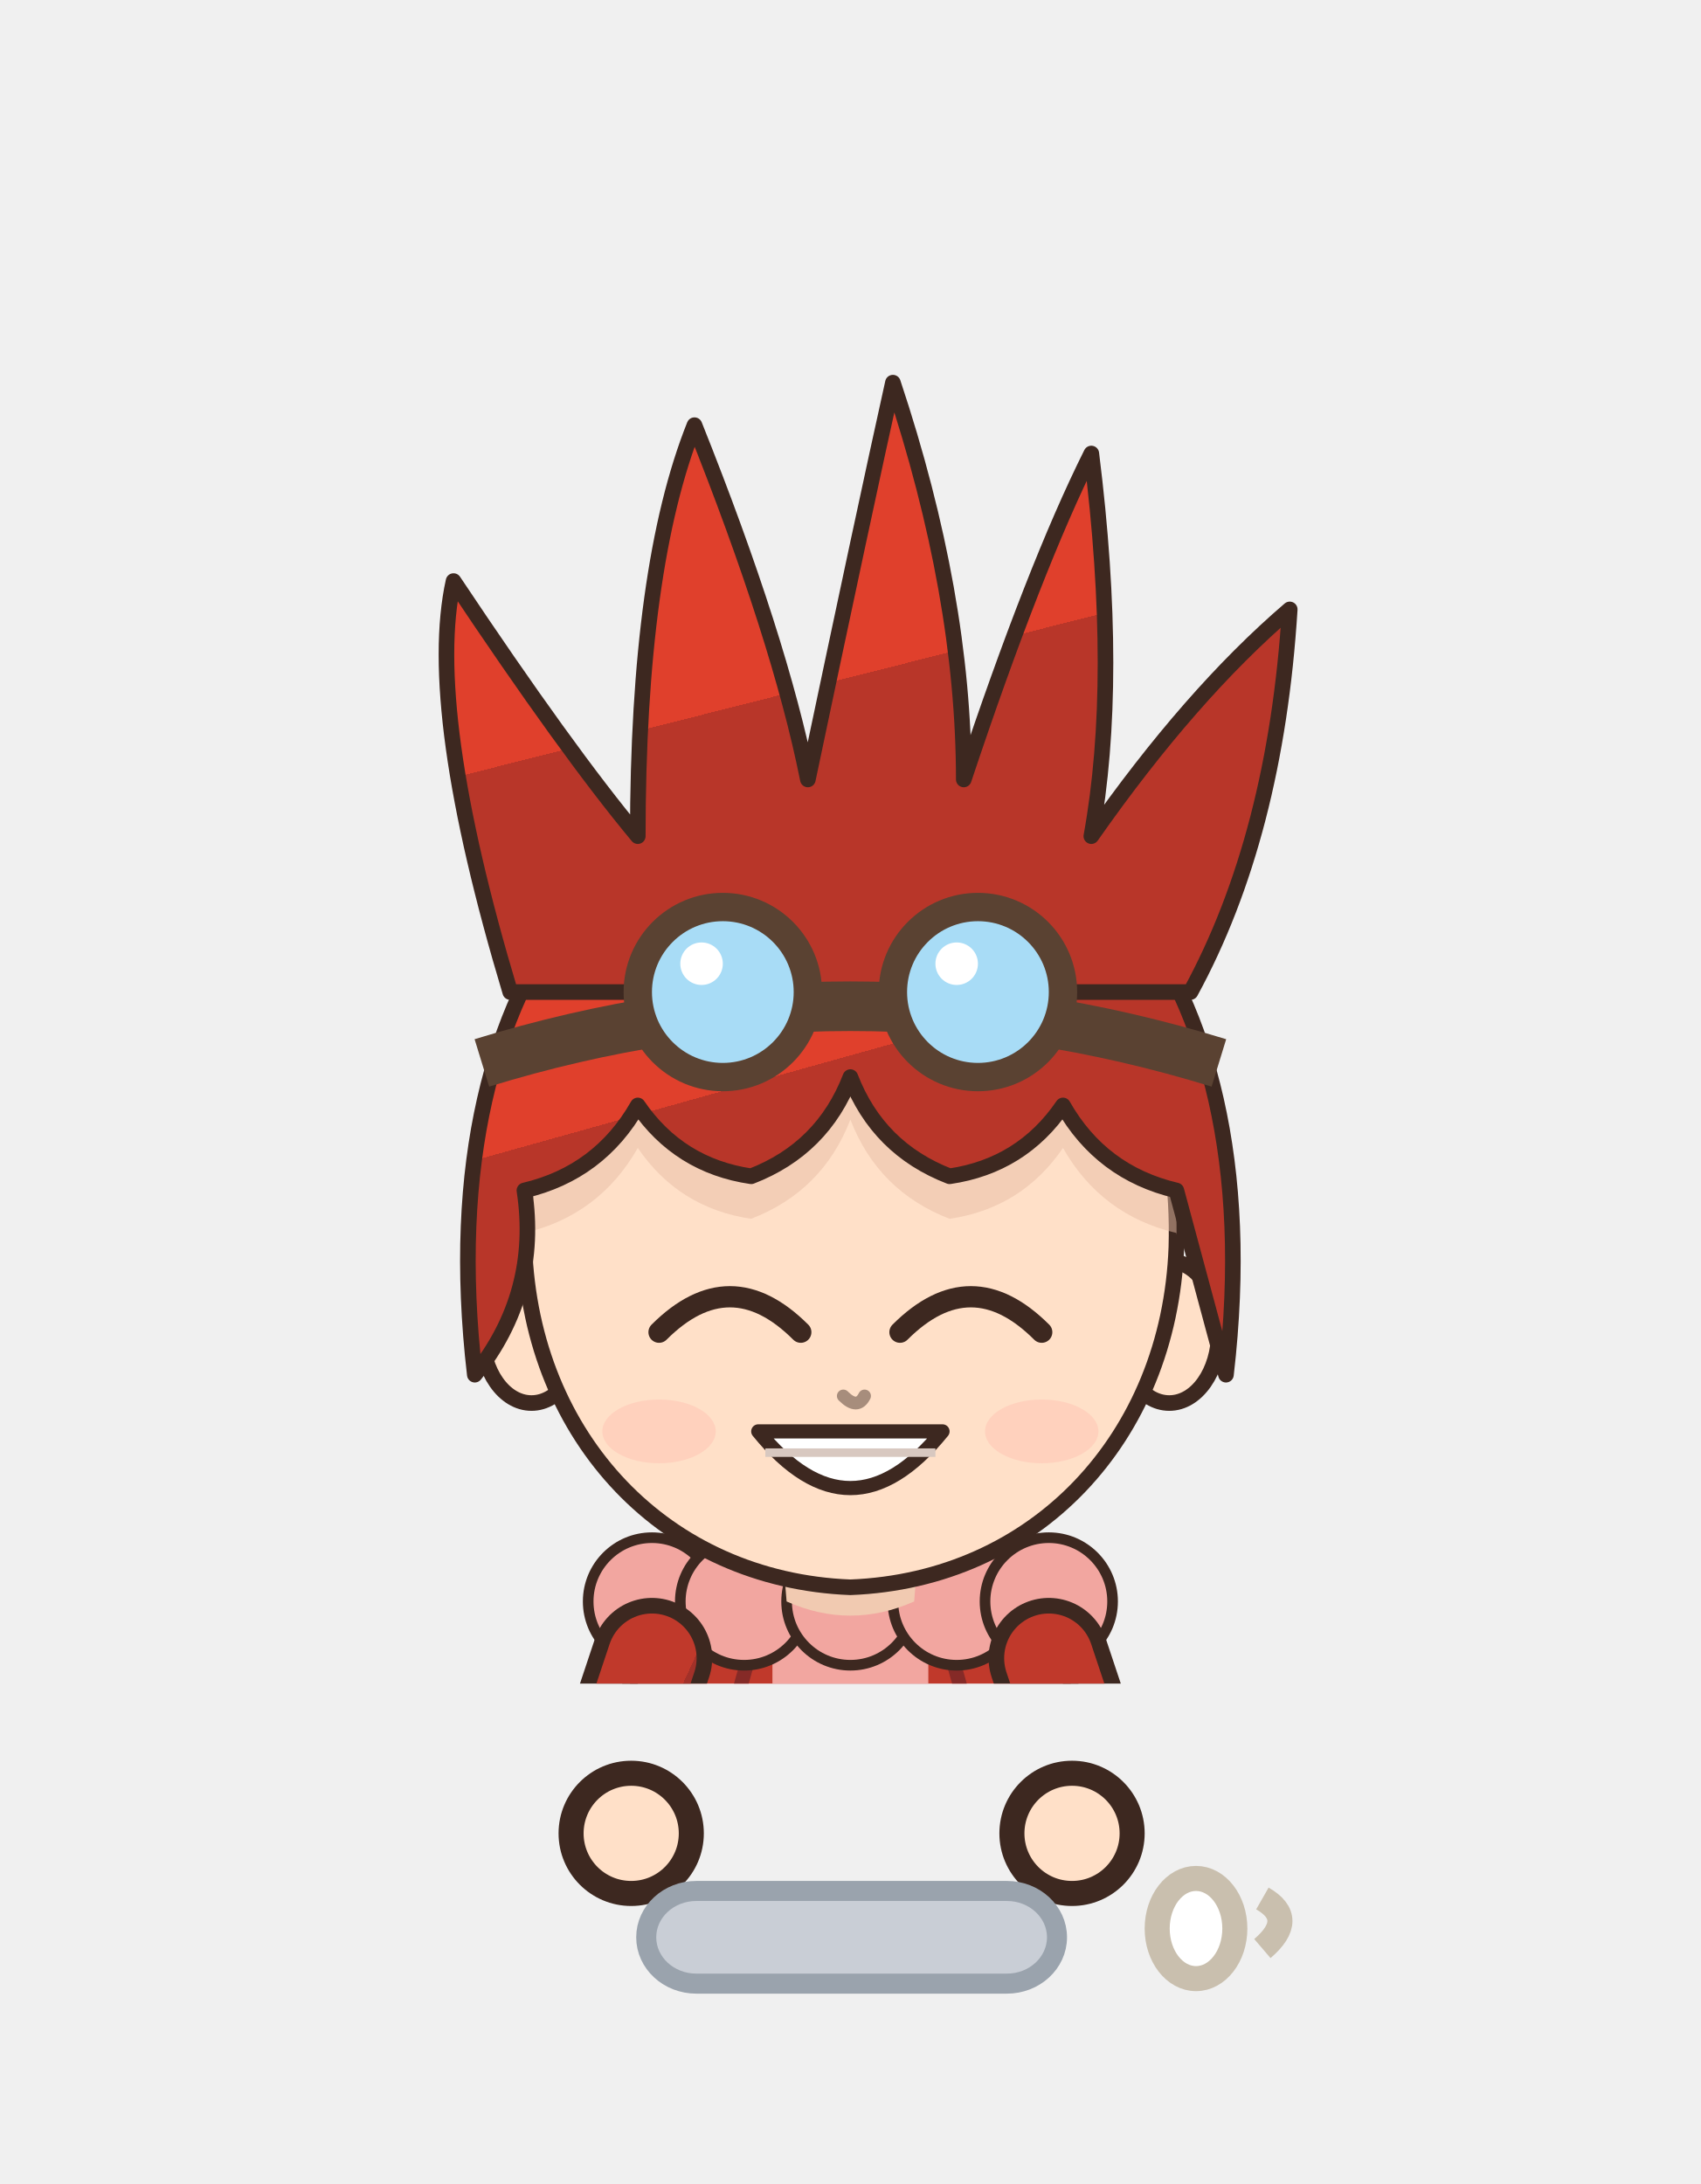
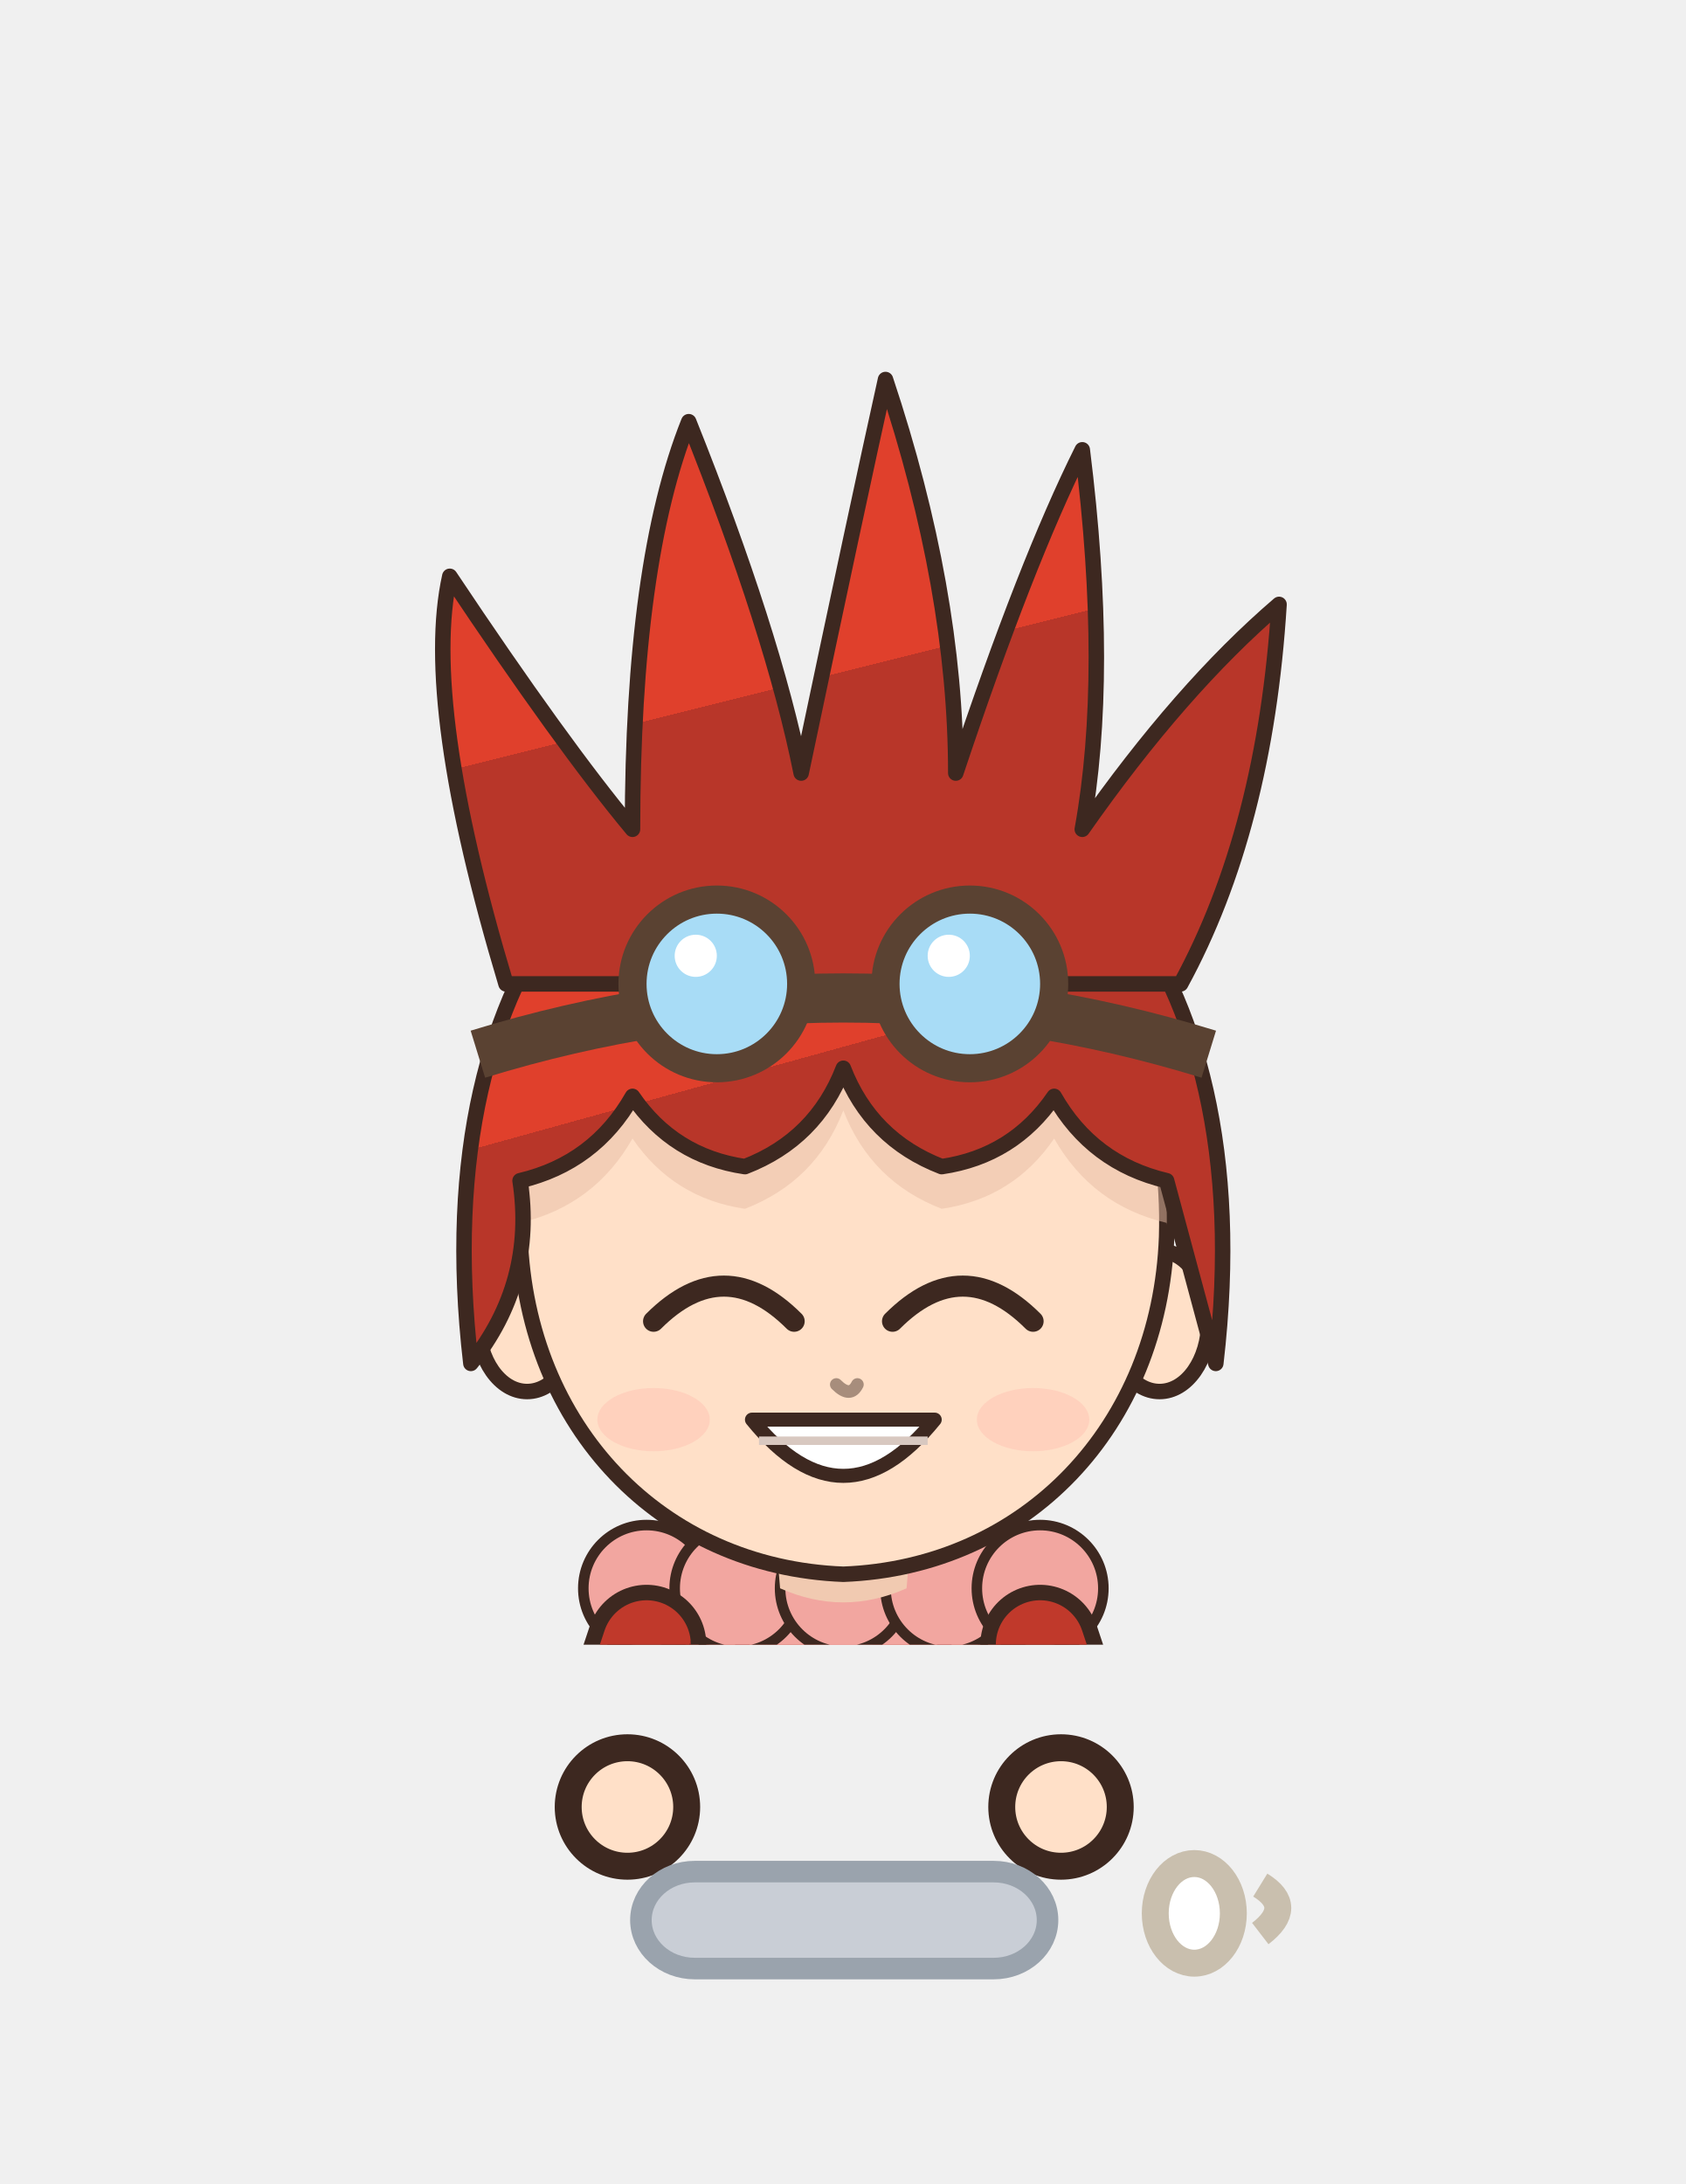
- <svg xmlns="http://www.w3.org/2000/svg" viewBox="969.0 326.8 67.9 87.2" width="67.9" height="87.2">
-   <svg x="969.0" y="326.8" viewBox="-120 -180 240 237.59" width="67.902" height="67.22">
+ <svg xmlns="http://www.w3.org/2000/svg" viewBox="972.4 332.9 62.6 81.1" width="62.6" height="81.1">
+   <svg x="972.4" y="332.9" viewBox="-120 -180 240 234.02" width="62.634" height="61.073">
    <defs>
-       <linearGradient id="hair81" x1="0" y1="0" x2=".35" y2="1">
+       <linearGradient id="hair107" x1="0" y1="0" x2=".35" y2="1">
        <stop offset="0" stop-color="#e0402c" />
        <stop offset=".58" stop-color="#e0402c" />
        <stop offset=".58" stop-color="#b83629" />
        <stop offset="1" stop-color="#b83629" />
      </linearGradient>
-       <radialGradient id="skin81" cx=".4" cy=".32" r=".85">
+       <radialGradient id="skin107" cx=".4" cy=".32" r=".85">
        <stop offset="0" stop-color="#ffe0c8" />
        <stop offset=".84" stop-color="#ffe0c8" />
        <stop offset=".84" stop-color="#f1cab1" />
        <stop offset="1" stop-color="#f1cab1" />
      </radialGradient>
-       <linearGradient id="cloth81" x1="0" y1="0" x2=".45" y2="1">
+       <linearGradient id="cloth107" x1="0" y1="0" x2=".45" y2="1">
        <stop offset="0" stop-color="#c0392b" />
        <stop offset=".6" stop-color="#c0392b" />
        <stop offset=".6" stop-color="#a23129" />
        <stop offset="1" stop-color="#a23129" />
      </linearGradient>
-       <linearGradient id="iris81" x1="0" y1="0" x2="0" y2="1">
+       <linearGradient id="iris107" x1="0" y1="0" x2="0" y2="1">
        <stop offset="0" stop-color="#5a481a" />
        <stop offset=".5" stop-color="#c9a23a" />
        <stop offset="1" stop-color="#e1cb92" />
      </linearGradient>
-       <linearGradient id="straw81" x1="0" y1="0" x2=".3" y2="1">
+       <linearGradient id="straw107" x1="0" y1="0" x2=".3" y2="1">
        <stop offset="0" stop-color="#ffe39a" />
        <stop offset=".58" stop-color="#ffe39a" />
        <stop offset=".58" stop-color="#e9b456" />
        <stop offset="1" stop-color="#e9b456" />
      </linearGradient>
-       <clipPath id="face81">
+       <clipPath id="face107">
        <path d="M -46,-4 C -47,-38 -25,-55 0,-55 C 25,-55 47,-38 46,-4 C 45,23 26,43 0,44 C -26,43 -45,23 -46,-4 Z" />
      </clipPath>
    </defs>
    <rect x="-23" y="118" width="20" height="84" rx="8" fill="#2b2a38" stroke="#3d2820" stroke-width="2.2" stroke-linejoin="round" />
    <ellipse cx="-13" cy="205" rx="14" ry="7" fill="#3a2a24" stroke="#3d2820" stroke-width="2.2" stroke-linejoin="round" />
    <rect x="3" y="118" width="20" height="84" rx="8" fill="#2b2a38" stroke="#3d2820" stroke-width="2.2" stroke-linejoin="round" />
    <ellipse cx="13" cy="205" rx="14" ry="7" fill="#3a2a24" stroke="#3d2820" stroke-width="2.2" stroke-linejoin="round" />
-     <path d="M -30,50 C -34,68 -28,94 -26,124 L 26,124 C 28,94 34,68 30,50 C 18,40 -18,40 -30,50 Z" fill="url(#cloth81)" stroke="#3d2820" stroke-width="2.2" stroke-linejoin="round" />
+     <path d="M -30,50 C -34,68 -28,94 -26,124 L 26,124 C 28,94 34,68 30,50 C 18,40 -18,40 -30,50 Z" fill="url(#cloth107)" stroke="#3d2820" stroke-width="2.2" stroke-linejoin="round" />
    <path d="M -11,42 L 11,42 L 11,124 L -11,124 Z" fill="#f2a6a0" />
    <path d="M -11,42 L -20,74 L -11,124 M 11,42 L 20,74 L 11,124" stroke="#852a27" stroke-width="2" fill="none" />
    <circle cx="-28" cy="46" r="9" fill="#f2a6a0" stroke="#3d2820" stroke-width="1.5" />
    <circle cx="-15" cy="46" r="9" fill="#f2a6a0" stroke="#3d2820" stroke-width="1.5" />
    <circle cx="0" cy="46" r="9" fill="#f2a6a0" stroke="#3d2820" stroke-width="1.5" />
    <circle cx="15" cy="46" r="9" fill="#f2a6a0" stroke="#3d2820" stroke-width="1.5" />
    <circle cx="28" cy="46" r="9" fill="#f2a6a0" stroke="#3d2820" stroke-width="1.5" />
-     <path d="M -27,112 L -36,176 L -10,176 L -9,118 Z M 27,112 L 36,176 L 10,176 L 9,118 Z" fill="url(#cloth81)" stroke="#3d2820" stroke-width="2.2" stroke-linejoin="round" />
+     <path d="M -27,112 L -36,176 L -10,176 L -9,118 Z M 27,112 L 36,176 L 10,176 L 9,118 Z" fill="url(#cloth107)" stroke="#3d2820" stroke-width="2.2" stroke-linejoin="round" />
    <path d="M -28,54 L -38,84 L -31,102" stroke="#3d2820" stroke-width="17" fill="none" stroke-linecap="round" stroke-linejoin="round" />
-     <path d="M -28,54 L -38,84 L -31,102" stroke="url(#cloth81)" stroke-width="12.6" fill="none" stroke-linecap="round" stroke-linejoin="round" />
+     <path d="M -28,54 L -38,84 L -31,102" stroke="url(#cloth107)" stroke-width="12.6" fill="none" stroke-linecap="round" stroke-linejoin="round" />
    <path d="M 28,54 L 38,84 L 31,102" stroke="#3d2820" stroke-width="17" fill="none" stroke-linecap="round" stroke-linejoin="round" />
-     <path d="M 28,54 L 38,84 L 31,102" stroke="url(#cloth81)" stroke-width="12.6" fill="none" stroke-linecap="round" stroke-linejoin="round" />
-     <circle cx="-31" cy="102" r="8.5" fill="url(#skin81)" stroke="#3d2820" stroke-width="2.2" />
-     <circle cx="31" cy="102" r="8.5" fill="url(#skin81)" stroke="#3d2820" stroke-width="2.2" />
+     <path d="M 28,54 L 38,84 L 31,102" stroke="url(#cloth107)" stroke-width="12.6" fill="none" stroke-linecap="round" stroke-linejoin="round" />
+     <circle cx="-31" cy="102" r="8.5" fill="url(#skin107)" stroke="#3d2820" stroke-width="2.2" />
+     <circle cx="31" cy="102" r="8.5" fill="url(#skin107)" stroke="#3d2820" stroke-width="2.2" />
    <path d="M -44,64 L -32,62 L -31,72 L -43,74 Z" fill="#5cb87a" stroke="#3d2820" stroke-width="1.4" />
    <path d="M -10,34 L 10,34 L 9,46 Q 0,50 -9,46 Z" fill="#f1cab1" />
-     <ellipse cx="-45" cy="8" rx="7" ry="10" fill="url(#skin81)" stroke="#3d2820" stroke-width="2.2" stroke-linejoin="round" />
-     <ellipse cx="45" cy="8" rx="7" ry="10" fill="url(#skin81)" stroke="#3d2820" stroke-width="2.2" stroke-linejoin="round" />
-     <path d="M -46,-4 C -47,-38 -25,-55 0,-55 C 25,-55 47,-38 46,-4 C 45,23 26,43 0,44 C -26,43 -45,23 -46,-4 Z" fill="url(#skin81)" stroke="#3d2820" stroke-width="2.2" stroke-linejoin="round" />
-     <g clip-path="url(#face81)">
+     <ellipse cx="-45" cy="8" rx="7" ry="10" fill="url(#skin107)" stroke="#3d2820" stroke-width="2.2" stroke-linejoin="round" />
+     <ellipse cx="45" cy="8" rx="7" ry="10" fill="url(#skin107)" stroke="#3d2820" stroke-width="2.2" stroke-linejoin="round" />
+     <path d="M -46,-4 C -47,-38 -25,-55 0,-55 C 25,-55 47,-38 46,-4 C 45,23 26,43 0,44 C -26,43 -45,23 -46,-4 Z" fill="url(#skin107)" stroke="#3d2820" stroke-width="2.2" stroke-linejoin="round" />
+     <g clip-path="url(#face107)">
      <path d="M -53,14 C -60,-46 -28,-72 0,-72 C 28,-72 60,-46 53,14 L 46,-12 Q 35.4,-14.5 30,-24 Q 24.2,-15.5 14,-14 Q 3.9,-17.9 0,-28 Q -3.9,-17.9 -14,-14 Q -24.2,-15.5 -30,-24 Q -35.4,-14.5 -46,-12 Q -43.8,2.5 -53,14 Z" transform="translate(0,6)" fill="#e7bca4" opacity=".5" />
    </g>
    <path d="M -27,8 Q -17,-2 -7,8" stroke="#3d2820" stroke-width="3" fill="none" stroke-linecap="round" />
    <path d="M 7,8 Q 17,-2 27,8" stroke="#3d2820" stroke-width="3" fill="none" stroke-linecap="round" />
    <path d="M -13,22 Q 0,38 13,22 Z" fill="#ffffff" stroke="#3d2820" stroke-width="2" stroke-linejoin="round" />
    <path d="M -12,25 L 12,25" stroke="#d8c8c0" stroke-width="1.2" />
    <ellipse cx="-27" cy="22" rx="8" ry="4.5" fill="#ff8c8c" opacity="0.18" />
    <ellipse cx="27" cy="22" rx="8" ry="4.5" fill="#ff8c8c" opacity="0.18" />
    <path d="M -1,17 Q 1,19 2,17" stroke="#a78d7c" stroke-width="1.8" fill="none" stroke-linecap="round" />
-     <path d="M -53,14 C -60,-46 -28,-72 0,-72 C 28,-72 60,-46 53,14 L 46,-12 Q 35.4,-14.5 30,-24 Q 24.2,-15.5 14,-14 Q 3.9,-17.9 0,-28 Q -3.9,-17.9 -14,-14 Q -24.2,-15.5 -30,-24 Q -35.4,-14.5 -46,-12 Q -43.8,2.5 -53,14 Z" fill="url(#hair81)" stroke="#3d2820" stroke-width="2.2" stroke-linejoin="round" />
-     <path d="M -48,-40 Q -60,-80 -56,-98 Q -40,-74 -30,-62 Q -30,-100 -22,-120 Q -10,-90 -6,-70 Q 2,-108 6,-126 Q 16,-96 16,-70 Q 26,-100 34,-116 Q 38,-84 34,-62 Q 48,-82 62,-94 Q 60,-62 48,-40 Z" fill="url(#hair81)" stroke="#3d2820" stroke-width="2.2" stroke-linejoin="round" />
+     <path d="M -53,14 C -60,-46 -28,-72 0,-72 C 28,-72 60,-46 53,14 L 46,-12 Q 35.4,-14.5 30,-24 Q 24.2,-15.5 14,-14 Q 3.9,-17.9 0,-28 Q -3.9,-17.9 -14,-14 Q -24.2,-15.5 -30,-24 Q -35.4,-14.5 -46,-12 Q -43.8,2.5 -53,14 Z" fill="url(#hair107)" stroke="#3d2820" stroke-width="2.2" stroke-linejoin="round" />
+     <path d="M -48,-40 Q -60,-80 -56,-98 Q -40,-74 -30,-62 Q -30,-100 -22,-120 Q -10,-90 -6,-70 Q 2,-108 6,-126 Q 16,-96 16,-70 Q 26,-100 34,-116 Q 38,-84 34,-62 Q 48,-82 62,-94 Q 60,-62 48,-40 Z" fill="url(#hair107)" stroke="#3d2820" stroke-width="2.2" stroke-linejoin="round" />
    <path d="M -52,-30 Q 0,-46 52,-30" stroke="#5a4232" stroke-width="7" fill="none" />
    <circle cx="-18" cy="-40" r="12" fill="#a8dcf6" stroke="#5a4232" stroke-width="4" />
    <circle cx="-21" cy="-44" r="3" fill="#ffffff" />
    <circle cx="18" cy="-40" r="12" fill="#a8dcf6" stroke="#5a4232" stroke-width="4" />
    <circle cx="15" cy="-44" r="3" fill="#ffffff" />
  </svg>
-   <circle cx="994.2" cy="400.0" r="2.4" fill="#ffe0c8" stroke="#3d2820" stroke-width="1.0" />
-   <circle cx="1011.8" cy="400.0" r="2.4" fill="#ffe0c8" stroke="#3d2820" stroke-width="1.0" />
-   <rect x="994.8" y="402.3" width="16.4" height="3.7" rx="2" fill="#c9ced6" stroke="#9aa3ad" stroke-width=".8" />
-   <rect x="1015.2" y="401.8" width="3.1" height="4.0" rx="2" fill="#ffffff" stroke="#c9bfae" />
-   <path d="M 1019.4,402.6 q 1.4,0.8 0,2.0" stroke="#c9bfae" fill="none" />
+   <circle cx="995.7" cy="400.0" r="2.2" fill="#ffe0c8" stroke="#3d2820" stroke-width="1.0" />
+   <circle cx="1011.8" cy="400.0" r="2.2" fill="#ffe0c8" stroke="#3d2820" stroke-width="1.0" />
+   <rect x="996.2" y="402.4" width="15.1" height="3.6" rx="2" fill="#c9ced6" stroke="#9aa3ad" stroke-width=".8" />
+   <rect x="1015.3" y="402.1" width="2.9" height="3.7" rx="2" fill="#ffffff" stroke="#c9bfae" />
+   <path d="M 1019.2,402.9 q 1.3,0.8 0,1.8" stroke="#c9bfae" fill="none" />
</svg>
